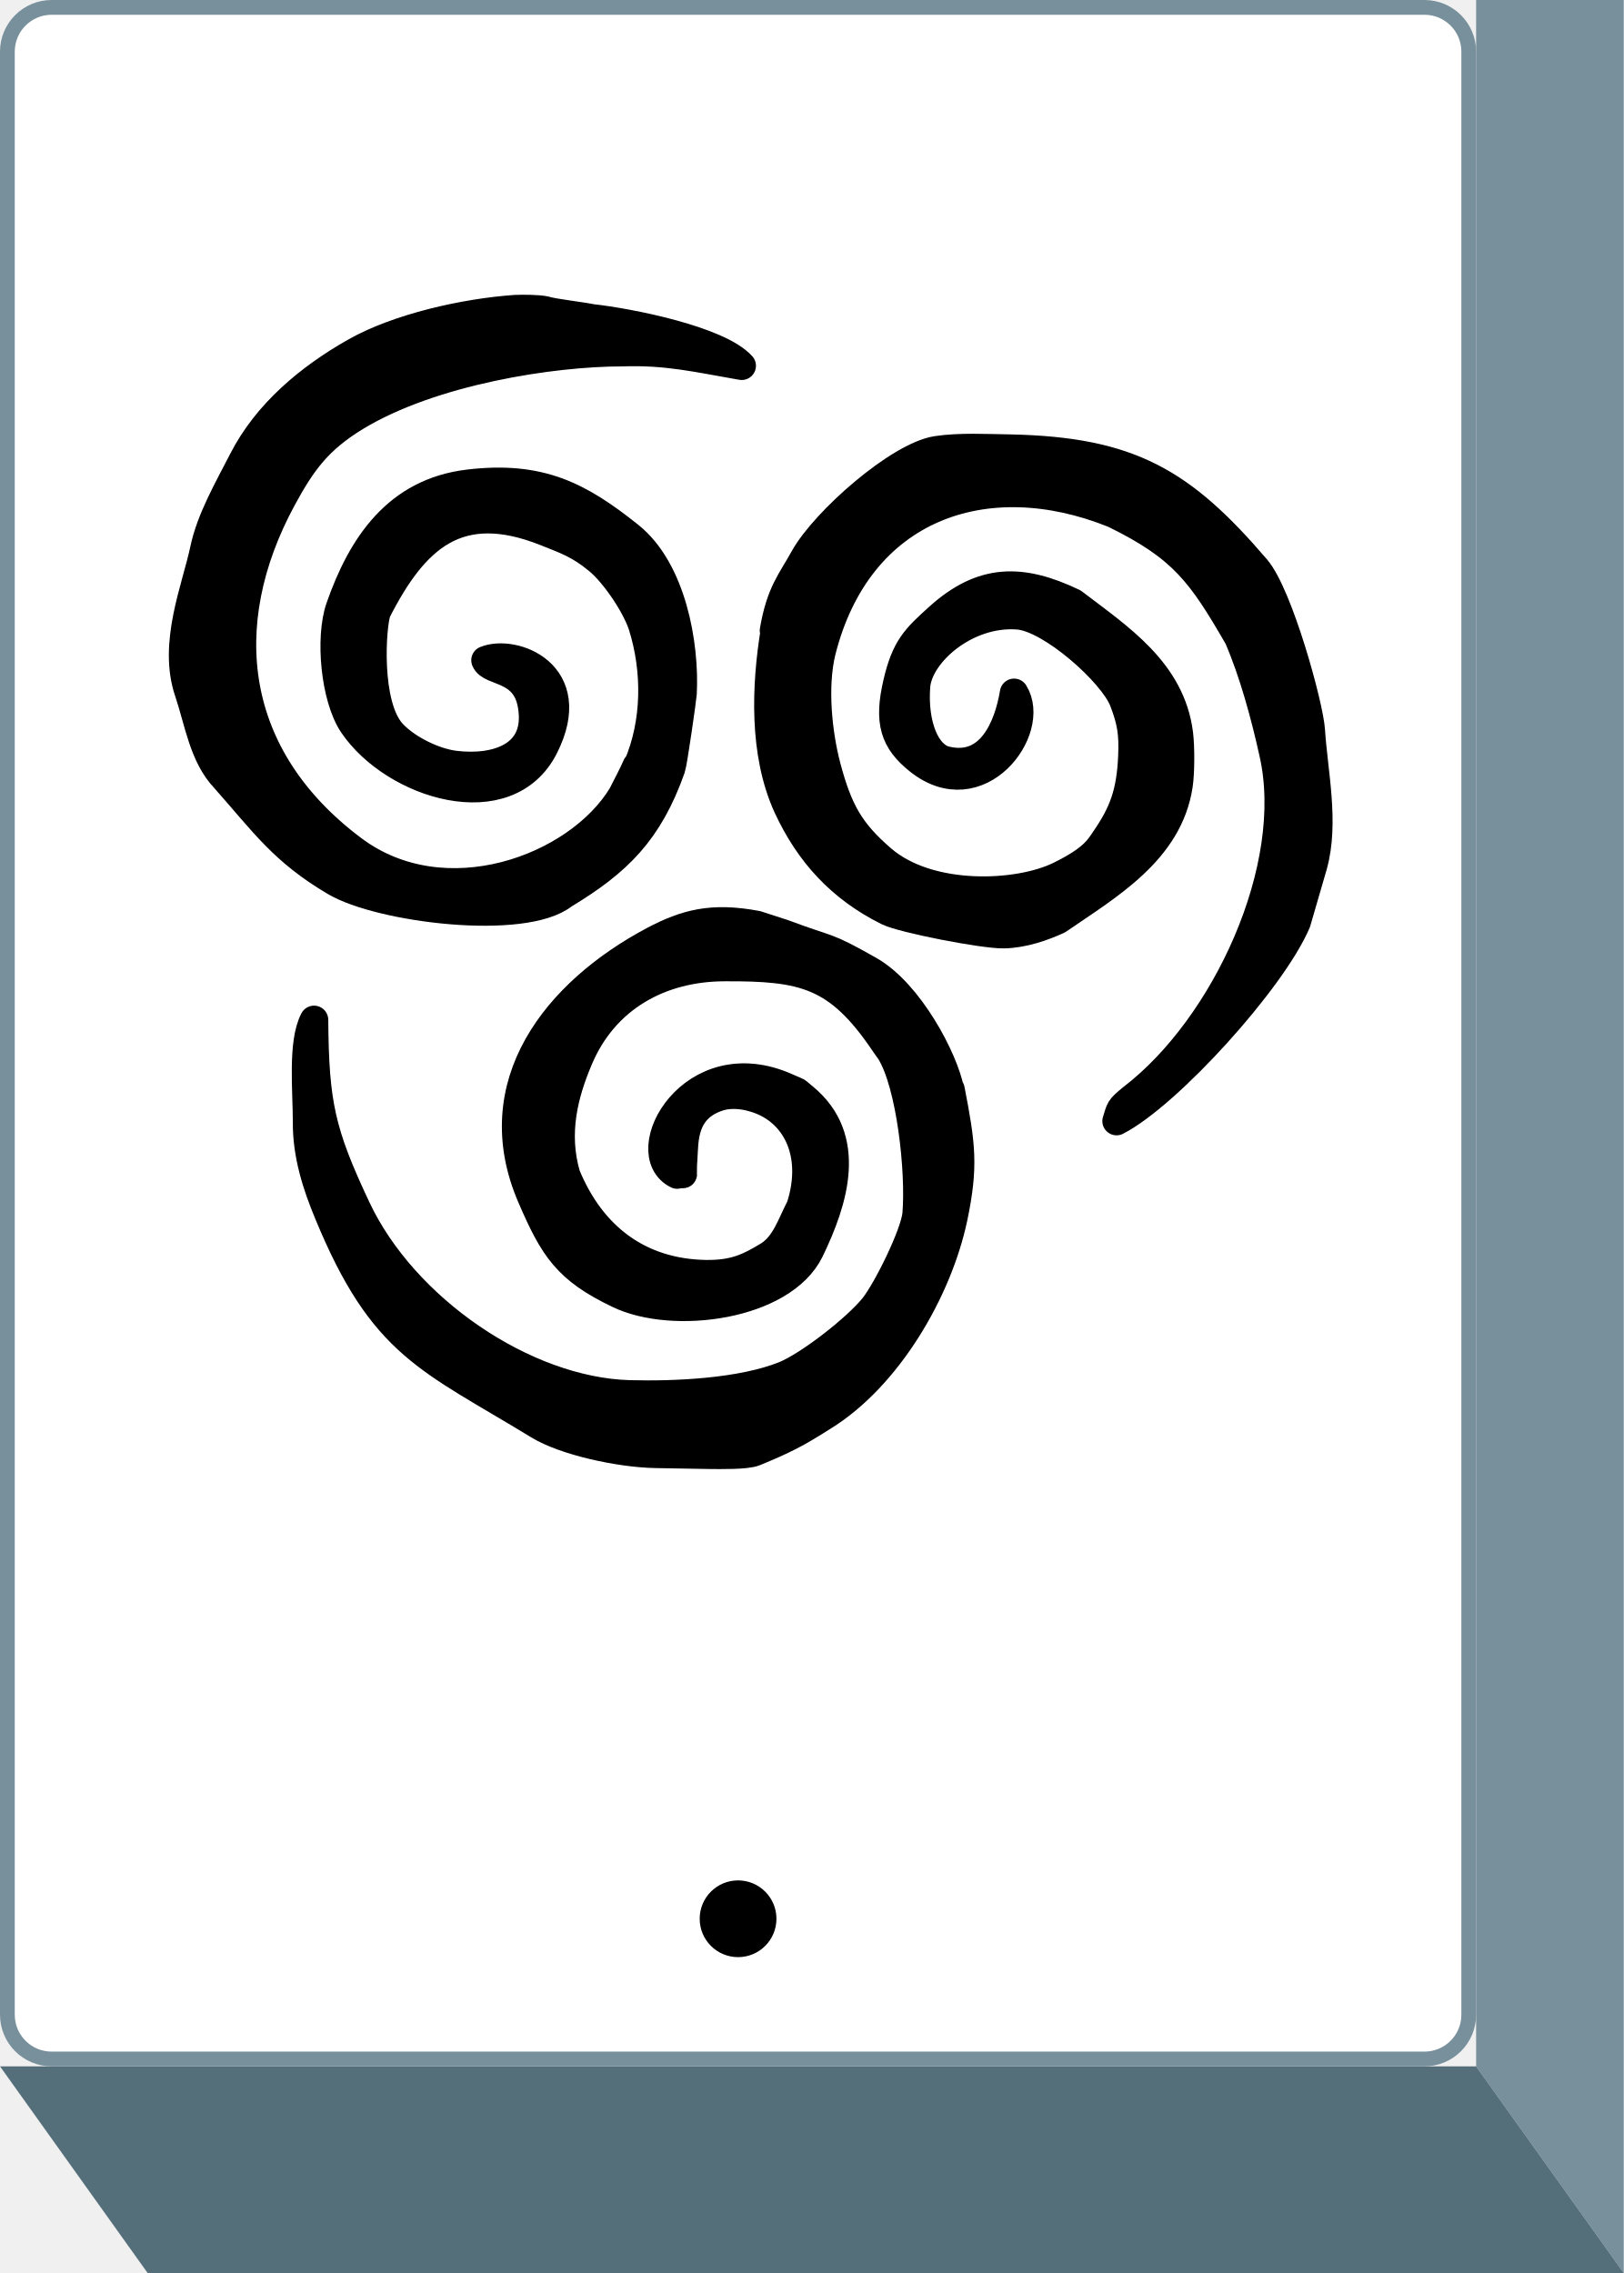
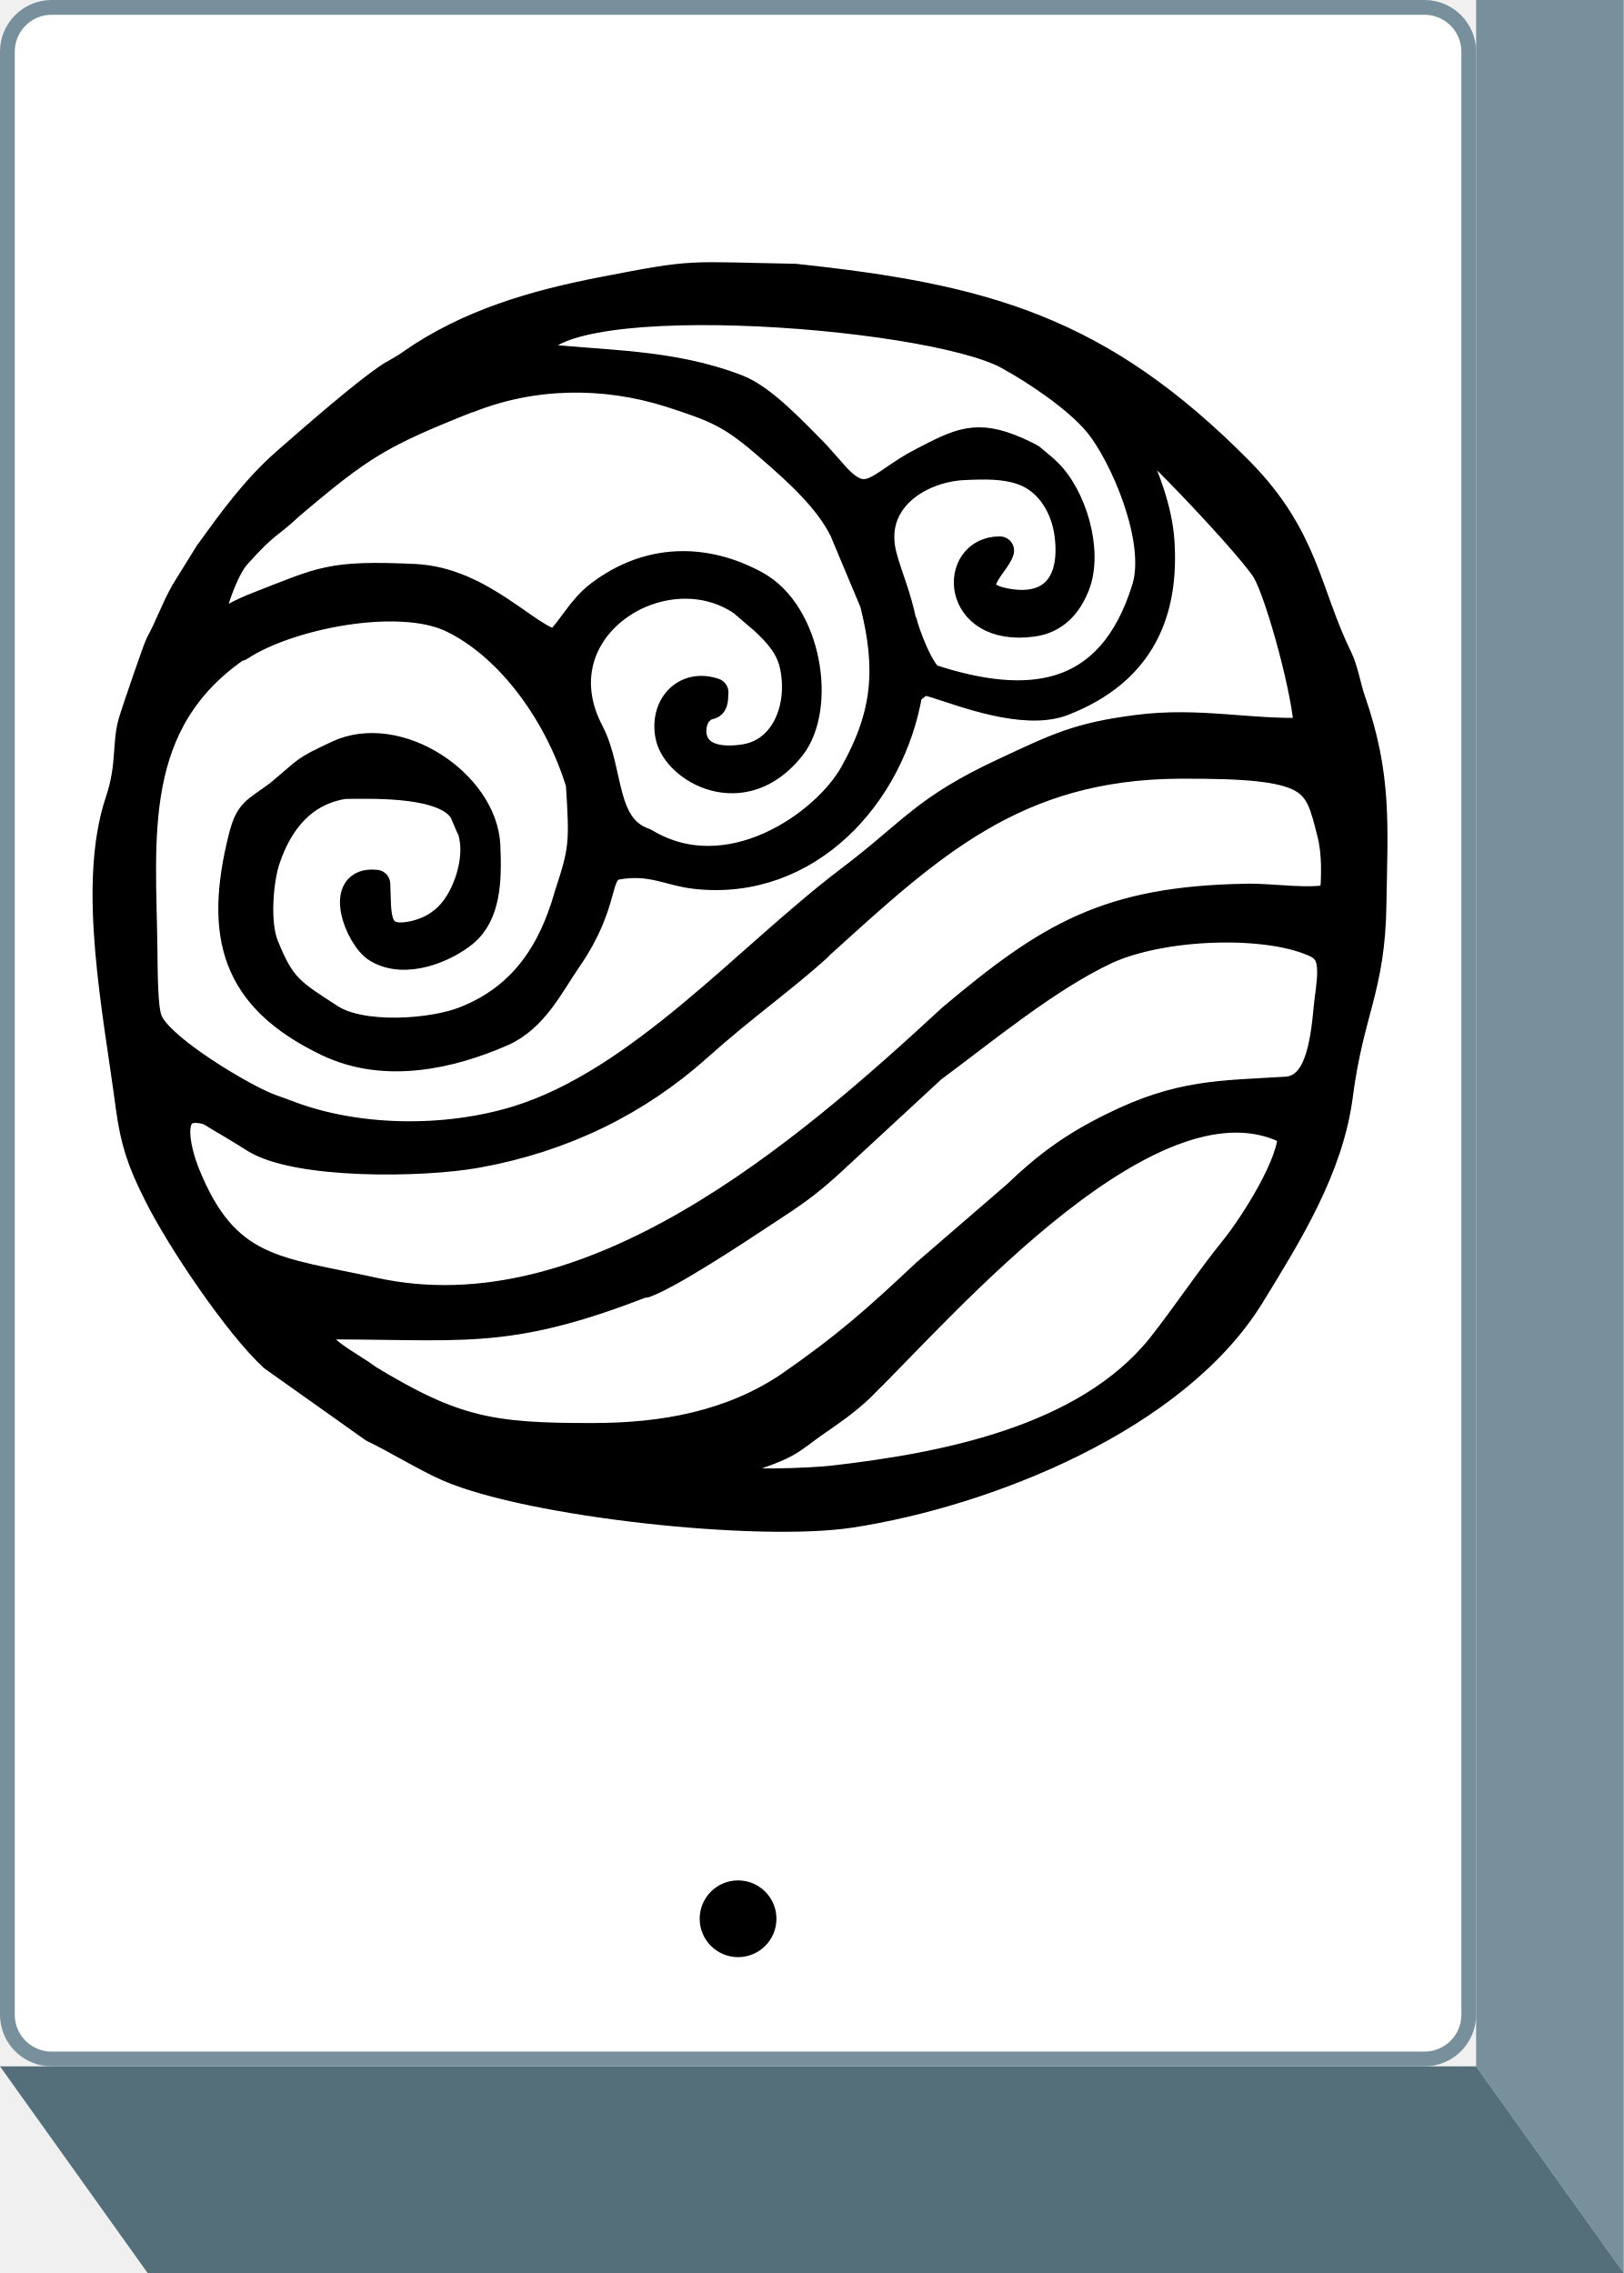
<svg xmlns="http://www.w3.org/2000/svg" width="110" height="154" viewBox="0 0 110 154">
  <path d="M100 0 L110 0 L110 154 L100 140 Z" fill="#78909c" />
  <path d="M0 140 L100 140 L110 154 L10 154 Z" fill="#546e7a" />
  <rect x="0.5" y="0.5" width="99" height="139" rx="3" fill="#ffffff" stroke="#78909c" stroke-width="1" />
  <g transform="translate(0,20)">
-     <g transform="translate(-246.9867,-205.6183) scale(0.02143)">
-       <path d="M13538 11083c-13,30 -31,63 -46,93 -141,233 -562,389 -852,171 -388,-291 -439,-710 -223,-1109 64,-118 115,-187 233,-259 241,-146 621,-204 842,-204 142,-5 239,19 378,43 -73,-81 -355,-137 -474,-150 -33,-7 -123,-17 -147,-25 -22,-5 -72,-5 -95,-4 -158,11 -370,58 -507,136 -143,81 -278,193 -354,342 -45,88 -102,186 -122,282 -26,123 -101,298 -49,450 32,95 46,203 115,275 124,140 183,228 347,325 143,85 597,141 723,41 171,-103 269,-199 340,-400 6,-16 35,-221 36,-236 8,-156 -34,-391 -168,-498 -159,-127 -283,-192 -509,-165 -225,27 -337,194 -406,392 -33,95 -16,284 41,369 129,191 488,304 605,70 116,-231 -98,-309 -186,-273 16,40 126,21 147,142 28,163 -115,205 -244,189 -66,-8 -153,-51 -198,-100 -82,-89 -65,-339 -49,-385 119,-234 257,-362 534,-252 65,26 107,40 167,90 52,43 120,144 140,208 44,141 43,305 -16,442z" fill="#000000" stroke="#000000" stroke-width="90.0" stroke-linejoin="round" stroke-linecap="round" />
-       <path d="M13975 10654c-29,176 -37,390 40,558 68,147 168,257 317,331 46,23 301,73 366,72 63,-1 126,-24 172,-45 157,-108 350,-218 381,-427 6,-40 6,-121 1,-161 -25,-199 -190,-305 -334,-415 -163,-78 -287,-79 -426,47 -72,65 -104,95 -130,207 -29,124 -9,183 67,244 190,153 375,-96 302,-213 -18,109 -75,247 -215,214 -65,-15 -104,-115 -95,-235 8,-104 159,-237 323,-224 104,8 299,182 333,270 25,65 31,103 28,175 -5,117 -29,180 -86,263 -21,31 -39,63 -142,114 -132,66 -415,78 -564,-51 -101,-87 -138,-154 -175,-293 -27,-103 -43,-251 -16,-363 115,-459 519,-600 925,-436 217,106 276,188 393,391 48,111 85,248 111,366 82,361 -151,864 -446,1090 -44,36 -37,34 -50,73 163,-84 492,-447 569,-629l52 -179c38,-136 1,-297 -7,-427 -5,-78 -101,-428 -173,-512 -234,-273 -398,-371 -777,-379 -73,-1 -160,-6 -232,5 -120,18 -354,224 -419,340 -42,76 -75,109 -96,230z" fill="#000000" stroke="#000000" stroke-width="90.0" stroke-linejoin="round" stroke-linecap="round" />
-       <path d="M14528 12107c-19,-97 -128,-306 -255,-378 -145,-82 -117,-58 -269,-115l-86 -28c-143,-27 -225,-4 -326,49 -307,163 -541,455 -386,812 70,162 112,228 275,306 172,83 518,38 604,-138 77,-159 138,-355 -19,-484 -32,-26 -10,-12 -52,-31 -301,-136 -486,207 -348,275 29,-11 13,22 19,-50 4,-56 -4,-161 117,-197 32,-9 72,-6 105,4 132,37 204,174 149,345 -29,55 -48,122 -103,155 -58,35 -104,59 -195,58 -214,-3 -364,-121 -443,-313 -39,-134 -7,-257 39,-366 81,-194 258,-292 463,-292 248,-1 357,22 504,240 7,11 16,22 19,27 65,105 94,379 83,513 -5,63 -93,241 -136,295 -57,70 -206,185 -282,216 -135,54 -341,64 -490,60 -331,-9 -714,-271 -863,-589 -112,-238 -132,-329 -134,-595 -38,73 -22,223 -22,323 -1,102 30,199 68,290 173,419 316,456 665,669 82,50 255,88 369,90 57,1 116,2 174,3 30,0 112,2 139,-9 92,-38 130,-57 215,-111 205,-126 364,-398 413,-630 34,-163 25,-230 -9,-405z" fill="#000000" stroke="#000000" stroke-width="90.0" stroke-linejoin="round" stroke-linecap="round" />
+     <g transform="translate(-247.7367,-350.3456) scale(0.02143)">
+       <path d="M12801 16600c-83,53 -251,201 -337,276 -97,85 -171,188 -244,289l-75 121c-33,58 -50,111 -80,165 -8,15 -72,203 -83,238 -25,77 -5,142 -44,259 -90,267 -6,668 33,966 15,110 36,172 85,270 72,147 257,420 368,522l317 225c70,33 163,91 236,123 260,113 980,191 1273,146 428,-66 1025,-301 1264,-691 119,-194 248,-401 278,-630 35,-270 102,-338 106,-602 4,-252 18,-408 -66,-648 -14,-40 -23,-97 -41,-133 -101,-206 -104,-380 -312,-591 -442,-447 -804,-547 -1406,-611 -346,-6 -307,-17 -605,41 -218,42 -428,103 -609,230 -22,16 -38,23 -58,36zm242 75c202,-80 426,-83 633,-18 156,50 200,69 322,176 84,73 181,160 229,258l96 229c53,208 41,355 -64,542 -91,162 -398,376 -661,216 -138,-47 -108,-222 -173,-347 -172,-327 229,-584 481,-414l69 59c45,42 80,81 94,138 31,135 -26,279 -155,299 -190,29 -180,-107 -147,-145 36,-42 50,0 51,-64 -91,-31 -160,44 -141,138 21,105 232,227 384,35 99,-125 53,-423 -113,-513 -164,-89 -341,-84 -493,32 -58,44 -83,103 -135,155 -89,-11 -237,-199 -451,-208 -266,-12 -287,8 -493,88 -112,44 -110,68 -156,74 3,-61 49,-192 88,-235 96,-107 98,-90 168,-156 226,-192 285,-228 567,-340zm-725 785c150,-100 501,-171 671,-90 195,94 344,319 405,523 12,188 11,208 -37,354 -51,180 -144,323 -328,395 -101,40 -325,57 -425,-8 -125,-81 -155,-97 -208,-230 -29,-72 -16,-211 5,-272 40,-120 116,-216 248,-236 102,-1 326,-8 377,85l21 49c7,18 -1,-20 9,27 18,80 -19,190 -69,246 -30,34 -68,56 -113,67 -137,33 -120,-67 -125,-160 -125,-14 -53,170 4,204 89,54 216,-2 274,-50 71,-59 75,-165 70,-275 -9,-197 -281,-377 -469,-288 -115,54 -90,46 -187,126 -74,55 -92,53 -113,134 -79,313 -24,509 268,649 181,87 387,40 550,-31 103,-45 153,-152 209,-233 126,-183 82,-272 151,-294 114,-21 169,20 257,29 350,37 615,-252 669,-580l16 -12c27,-21 28,-25 73,-11 86,27 275,100 395,57 260,-99 326,-295 312,-508 -14,-209 -170,-411 -95,-363 65,41 393,389 431,457 44,78 131,396 132,508 -189,7 -343,-34 -539,-9 -188,24 -255,58 -422,136 -255,119 -286,188 -491,343 -318,241 -659,637 -1048,757 -231,71 -514,65 -728,-18 -47,-18 -56,-18 -100,-40 -92,-45 -309,-177 -339,-256 -11,-27 -15,-83 -16,-220 -4,-358 -53,-728 306,-967zm1828 948c352,-319 620,-573 1143,-576 432,-2 436,44 480,218 16,63 14,137 8,204 -82,19 -192,-2 -279,0 -434,8 -619,119 -929,380 -462,427 -1140,1015 -1827,865 -306,-67 -469,-62 -594,-371 -30,-75 -73,-234 61,-204 11,2 29,13 38,19 39,23 78,46 117,71 133,85 533,80 706,48 270,-49 504,-164 697,-337 144,-129 267,-214 379,-316zm-547 1065c79,-29 273,-156 410,-247 81,-53 121,-84 192,-150l306 -283c165,-122 360,-284 545,-372 175,-83 508,-96 665,-25 45,20 51,52 52,88 1,37 -8,83 -11,118 -11,116 -29,256 -132,262 -205,13 -334,7 -549,114 -126,62 -209,124 -305,216l-286 247c-156,147 -251,231 -431,356 -183,123 -397,162 -619,162 -324,1 -441,-20 -713,-185 -60,-46 -171,-93 -180,-169 477,-4 604,42 1056,-135zm814 -2089c-19,-91 -42,-136 -62,-209 -48,-179 114,-280 255,-287 65,-3 129,-5 188,16 84,30 134,114 145,203 19,155 -53,238 -194,214 -162,-28 -35,-122 -24,-165 -150,-1 -145,261 104,227 71,-10 111,-57 135,-117 43,-107 -9,-284 -92,-361l-12 -11 -37 -31c-6,-4 -40,-20 -45,-22 -128,-56 -180,-27 -298,34 -141,72 -174,168 -290,29l-49 -55c-65,-65 -164,-173 -246,-205 -216,-83 -422,-74 -642,-100 -19,-237 1243,-146 1499,-5 89,49 218,135 284,215 79,96 199,367 151,522 -113,365 -381,381 -677,285 -35,-11 -84,-145 -91,-176zm-575 2700c18,-51 123,-62 205,-106 31,-17 60,-42 89,-62 45,-31 101,-69 147,-113 267,-261 936,-1045 1365,-808 8,93 -123,296 -182,369 -78,96 -153,210 -233,311 -237,294 -688,379 -1040,419 -56,6 -305,20 -350,-10z" fill="#000000" stroke="#000000" stroke-width="90.0" stroke-linejoin="round" stroke-linecap="round" />
    </g>
    <circle cx="50" cy="110" r="2.6" fill="#000000" />
  </g>
</svg>
